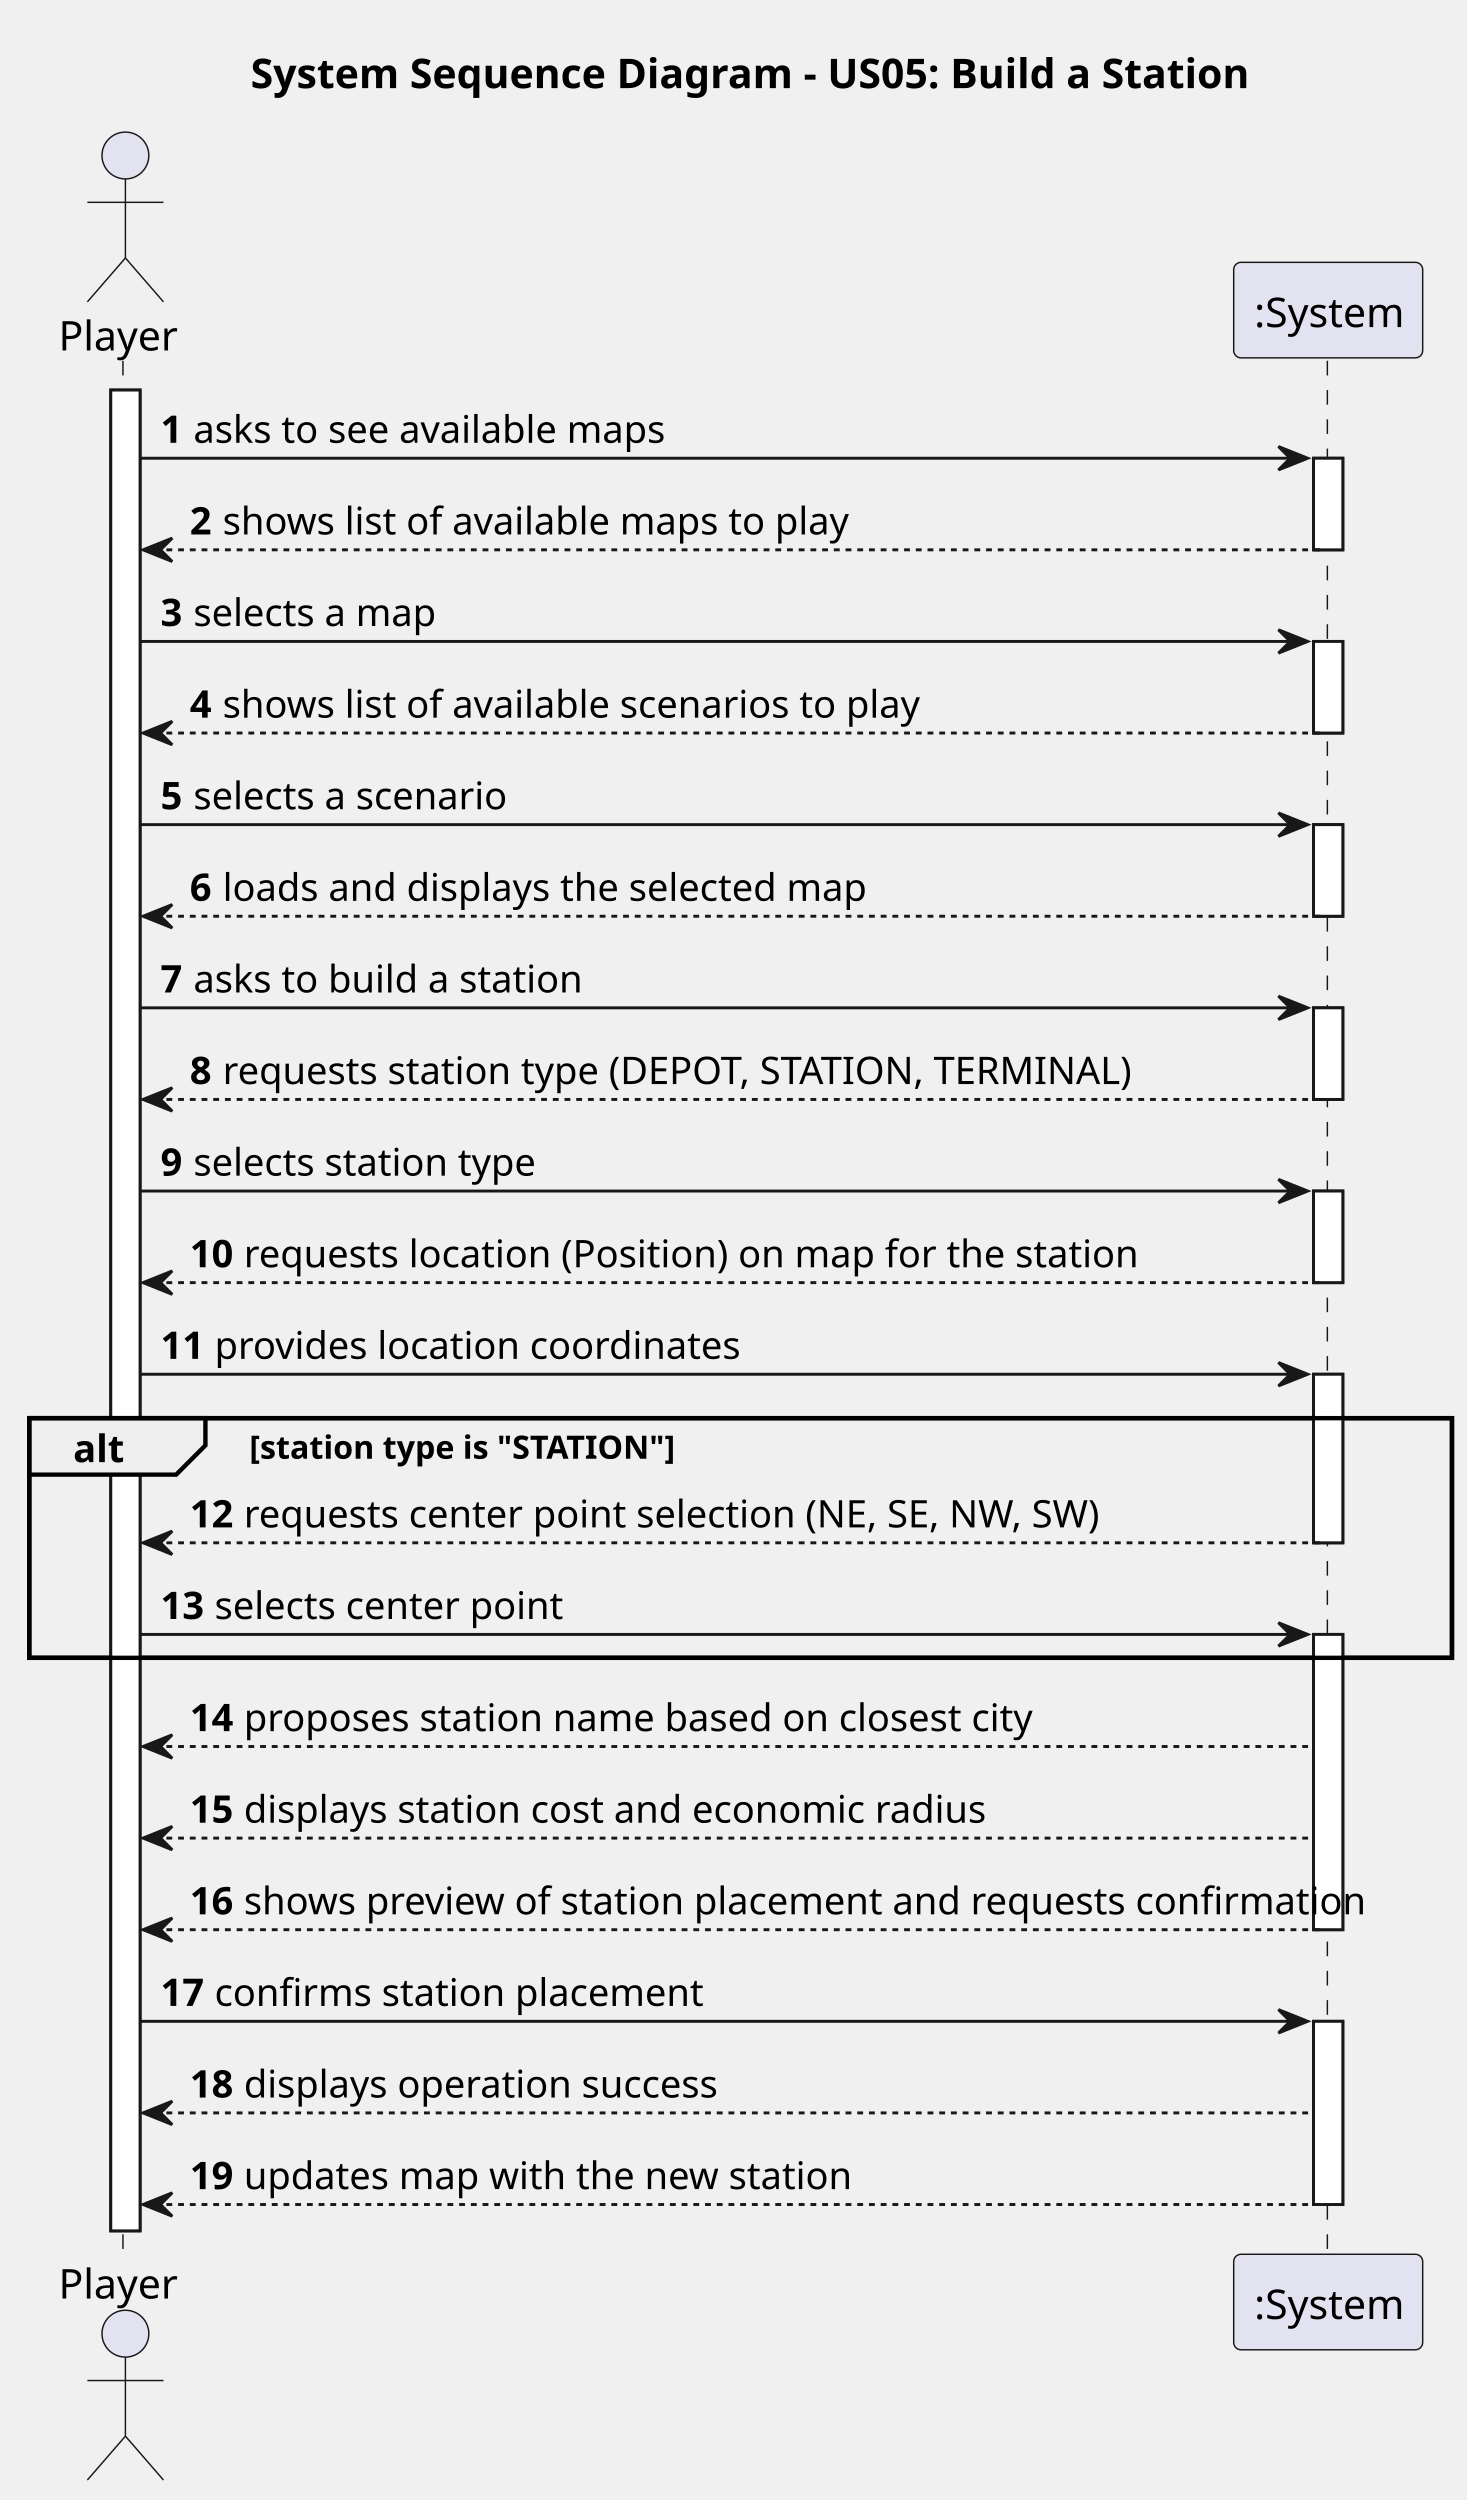
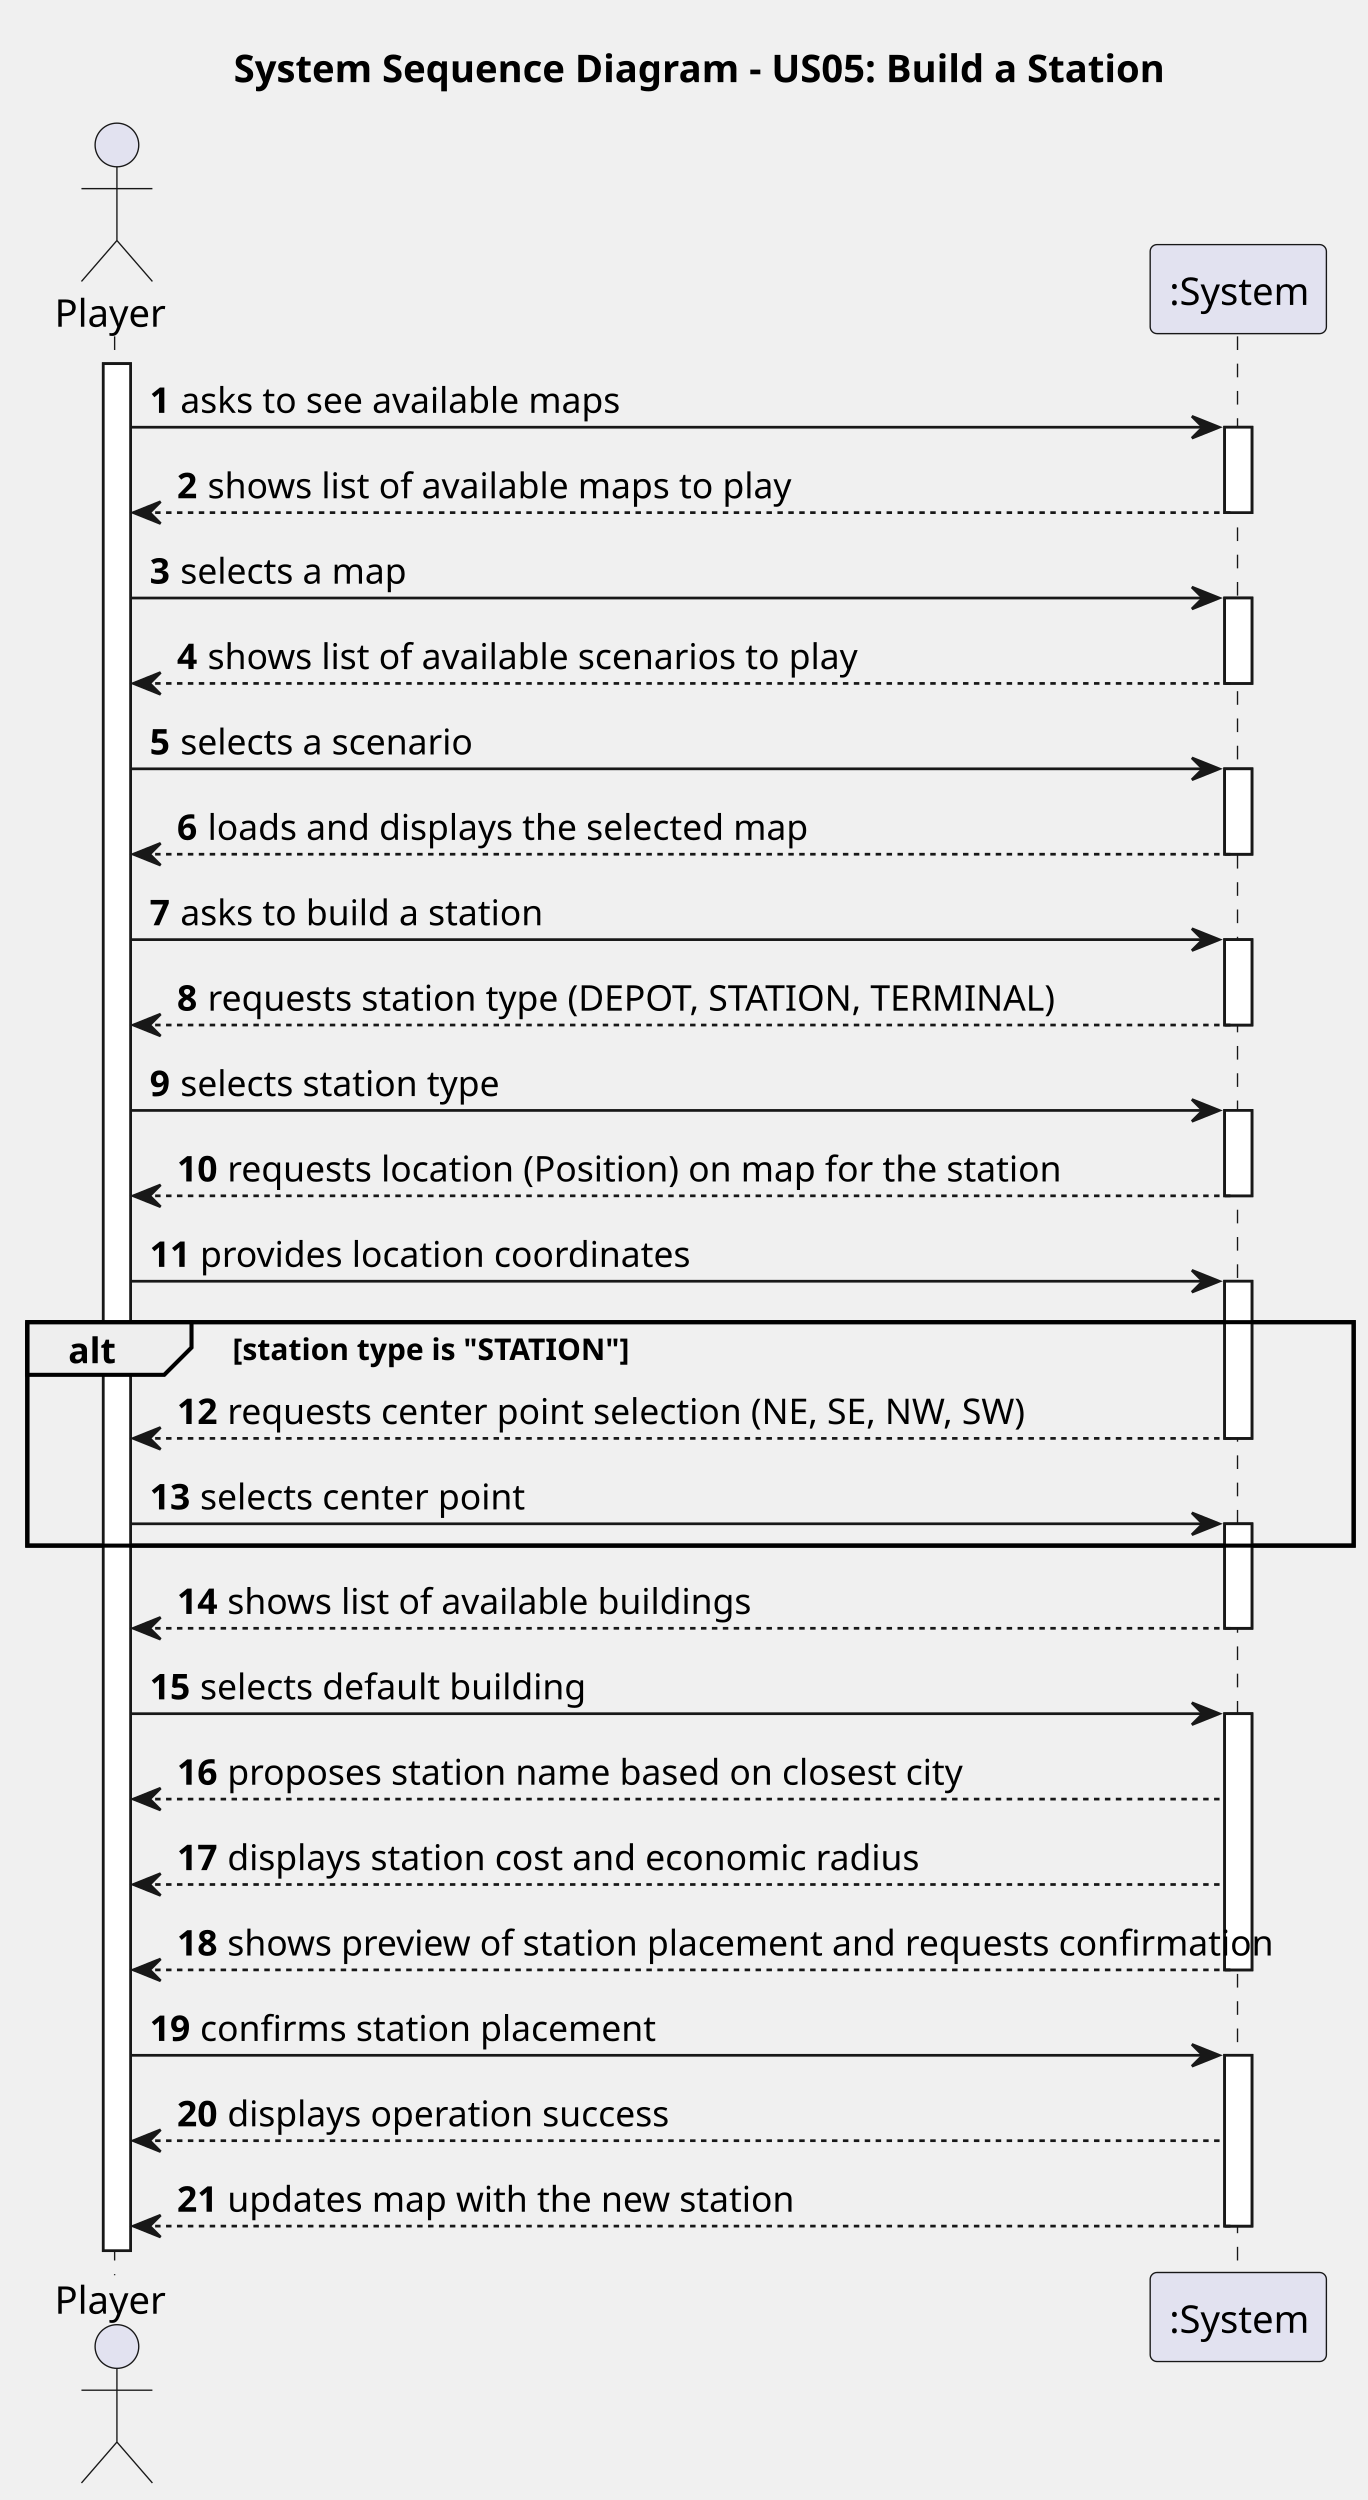
- <svg xmlns="http://www.w3.org/2000/svg" contentStyleType="text/css" height="854px" preserveAspectRatio="none" style="width:501px;height:854px;background:#FFFFFF;" version="1.1" viewBox="0 0 501 854" width="501px" zoomAndPan="magnify">
+ <svg xmlns="http://www.w3.org/2000/svg" contentStyleType="text/css" height="916px" preserveAspectRatio="none" style="width:501px;height:916px;background:#FFFFFF;" version="1.1" viewBox="0 0 501 916" width="501px" zoomAndPan="magnify">
  <defs />
  <g>
    <text fill="#000000" font-family="sans-serif" font-size="14" font-weight="bold" lengthAdjust="spacing" textLength="333.758" x="85.617" y="30.107">System Sequence Diagram - US05: Build a Station</text>
-     <rect fill="#FFFFFF" height="628.82" style="stroke:#181818;stroke-width:1.0;" width="10" x="37.841" y="133.242" />
+     <rect fill="#FFFFFF" height="691.402" style="stroke:#181818;stroke-width:1.0;" width="10" x="37.841" y="133.242" />
    <rect fill="#FFFFFF" height="31.291" style="stroke:#181818;stroke-width:1.0;" width="10" x="448.709" y="156.533" />
    <rect fill="#FFFFFF" height="31.291" style="stroke:#181818;stroke-width:1.0;" width="10" x="448.709" y="219.115" />
    <rect fill="#FFFFFF" height="31.291" style="stroke:#181818;stroke-width:1.0;" width="10" x="448.709" y="281.697" />
    <rect fill="#FFFFFF" height="31.291" style="stroke:#181818;stroke-width:1.0;" width="10" x="448.709" y="344.279" />
    <rect fill="#FFFFFF" height="31.291" style="stroke:#181818;stroke-width:1.0;" width="10" x="448.709" y="406.861" />
    <rect fill="#FFFFFF" height="57.582" style="stroke:#181818;stroke-width:1.0;" width="10" x="448.709" y="469.443" />
-     <rect fill="#FFFFFF" height="100.873" style="stroke:#181818;stroke-width:1.0;" width="10" x="448.709" y="558.316" />
-     <rect fill="#FFFFFF" height="62.582" style="stroke:#181818;stroke-width:1.0;" width="10" x="448.709" y="690.481" />
+     <rect fill="#FFFFFF" height="38.291" style="stroke:#181818;stroke-width:1.0;" width="10" x="448.709" y="558.316" />
+     <rect fill="#FFFFFF" height="93.873" style="stroke:#181818;stroke-width:1.0;" width="10" x="448.709" y="627.898" />
+     <rect fill="#FFFFFF" height="62.582" style="stroke:#181818;stroke-width:1.0;" width="10" x="448.709" y="753.062" />
    <rect fill="none" height="81.873" style="stroke:#000000;stroke-width:1.5;" width="485.992" x="10" y="484.443" />
-     <line style="stroke:#181818;stroke-width:0.5;stroke-dasharray:5.0,5.0;" x1="42" x2="42" y1="123.242" y2="771.062" />
-     <line style="stroke:#181818;stroke-width:0.5;stroke-dasharray:5.0,5.0;" x1="453.426" x2="453.426" y1="123.242" y2="771.062" />
+     <line style="stroke:#181818;stroke-width:0.5;stroke-dasharray:5.0,5.0;" x1="42" x2="42" y1="123.242" y2="833.644" />
+     <line style="stroke:#181818;stroke-width:0.5;stroke-dasharray:5.0,5.0;" x1="453.426" x2="453.426" y1="123.242" y2="833.644" />
    <text fill="#000000" font-family="sans-serif" font-size="14" lengthAdjust="spacing" textLength="39.683" x="20" y="119.728">Player</text>
    <ellipse cx="42.841" cy="53.121" fill="#E2E2F0" rx="8" ry="8" style="stroke:#181818;stroke-width:0.5;" />
    <path d="M42.841,61.121 L42.841,88.121 M29.841,69.121 L55.841,69.121 M42.841,88.121 L29.841,103.121 M42.841,88.121 L55.841,103.121 " fill="none" style="stroke:#181818;stroke-width:0.5;" />
-     <text fill="#000000" font-family="sans-serif" font-size="14" lengthAdjust="spacing" textLength="39.683" x="20" y="785.17">Player</text>
-     <ellipse cx="42.841" cy="797.184" fill="#E2E2F0" rx="8" ry="8" style="stroke:#181818;stroke-width:0.5;" />
-     <path d="M42.841,805.184 L42.841,832.184 M29.841,813.184 L55.841,813.184 M42.841,832.184 L29.841,847.184 M42.841,832.184 L55.841,847.184 " fill="none" style="stroke:#181818;stroke-width:0.5;" />
+     <text fill="#000000" font-family="sans-serif" font-size="14" lengthAdjust="spacing" textLength="39.683" x="20" y="847.752">Player</text>
+     <ellipse cx="42.841" cy="859.766" fill="#E2E2F0" rx="8" ry="8" style="stroke:#181818;stroke-width:0.5;" />
+     <path d="M42.841,867.766 L42.841,894.766 M29.841,875.766 L55.841,875.766 M42.841,894.766 L29.841,909.766 M42.841,894.766 L55.841,909.766 " fill="none" style="stroke:#181818;stroke-width:0.5;" />
    <rect fill="#E2E2F0" height="32.621" rx="2.5" ry="2.5" style="stroke:#181818;stroke-width:0.5;" width="64.565" x="421.426" y="89.621" />
    <text fill="#000000" font-family="sans-serif" font-size="14" lengthAdjust="spacing" textLength="50.565" x="428.426" y="111.728">:System</text>
-     <rect fill="#E2E2F0" height="32.621" rx="2.5" ry="2.5" style="stroke:#181818;stroke-width:0.5;" width="64.565" x="421.426" y="770.062" />
-     <text fill="#000000" font-family="sans-serif" font-size="14" lengthAdjust="spacing" textLength="50.565" x="428.426" y="792.17">:System</text>
-     <rect fill="#FFFFFF" height="628.82" style="stroke:#181818;stroke-width:1.0;" width="10" x="37.841" y="133.242" />
+     <rect fill="#E2E2F0" height="32.621" rx="2.5" ry="2.5" style="stroke:#181818;stroke-width:0.5;" width="64.565" x="421.426" y="832.644" />
+     <text fill="#000000" font-family="sans-serif" font-size="14" lengthAdjust="spacing" textLength="50.565" x="428.426" y="854.752">:System</text>
+     <rect fill="#FFFFFF" height="691.402" style="stroke:#181818;stroke-width:1.0;" width="10" x="37.841" y="133.242" />
    <rect fill="#FFFFFF" height="31.291" style="stroke:#181818;stroke-width:1.0;" width="10" x="448.709" y="156.533" />
    <rect fill="#FFFFFF" height="31.291" style="stroke:#181818;stroke-width:1.0;" width="10" x="448.709" y="219.115" />
    <rect fill="#FFFFFF" height="31.291" style="stroke:#181818;stroke-width:1.0;" width="10" x="448.709" y="281.697" />
    <rect fill="#FFFFFF" height="31.291" style="stroke:#181818;stroke-width:1.0;" width="10" x="448.709" y="344.279" />
    <rect fill="#FFFFFF" height="31.291" style="stroke:#181818;stroke-width:1.0;" width="10" x="448.709" y="406.861" />
    <rect fill="#FFFFFF" height="57.582" style="stroke:#181818;stroke-width:1.0;" width="10" x="448.709" y="469.443" />
-     <rect fill="#FFFFFF" height="100.873" style="stroke:#181818;stroke-width:1.0;" width="10" x="448.709" y="558.316" />
-     <rect fill="#FFFFFF" height="62.582" style="stroke:#181818;stroke-width:1.0;" width="10" x="448.709" y="690.481" />
+     <rect fill="#FFFFFF" height="38.291" style="stroke:#181818;stroke-width:1.0;" width="10" x="448.709" y="558.316" />
+     <rect fill="#FFFFFF" height="93.873" style="stroke:#181818;stroke-width:1.0;" width="10" x="448.709" y="627.898" />
+     <rect fill="#FFFFFF" height="62.582" style="stroke:#181818;stroke-width:1.0;" width="10" x="448.709" y="753.062" />
    <polygon fill="#181818" points="436.709,152.533,446.709,156.533,436.709,160.533,440.709,156.533" style="stroke:#181818;stroke-width:1.0;" />
    <line style="stroke:#181818;stroke-width:1.0;" x1="47.841" x2="442.709" y1="156.533" y2="156.533" />
    <text fill="#000000" font-family="sans-serif" font-size="13" font-weight="bold" lengthAdjust="spacing" textLength="7.23" x="54.841" y="151.27">1</text>
    <text fill="#000000" font-family="sans-serif" font-size="13" lengthAdjust="spacing" textLength="156.083" x="66.071" y="151.27">asks to see available maps</text>
    <polygon fill="#181818" points="58.841,183.824,48.841,187.824,58.841,191.824,54.841,187.824" style="stroke:#181818;stroke-width:1.0;" />
    <line style="stroke:#181818;stroke-width:1.0;stroke-dasharray:2.0,2.0;" x1="52.841" x2="452.709" y1="187.824" y2="187.824" />
    <text fill="#000000" font-family="sans-serif" font-size="13" font-weight="bold" lengthAdjust="spacing" textLength="7.23" x="64.841" y="182.561">2</text>
    <text fill="#000000" font-family="sans-serif" font-size="13" lengthAdjust="spacing" textLength="203.042" x="76.071" y="182.561">shows list of available maps to play</text>
    <polygon fill="#181818" points="436.709,215.115,446.709,219.115,436.709,223.115,440.709,219.115" style="stroke:#181818;stroke-width:1.0;" />
    <line style="stroke:#181818;stroke-width:1.0;" x1="47.841" x2="442.709" y1="219.115" y2="219.115" />
    <text fill="#000000" font-family="sans-serif" font-size="13" font-weight="bold" lengthAdjust="spacing" textLength="7.23" x="54.841" y="213.852">3</text>
    <text fill="#000000" font-family="sans-serif" font-size="13" lengthAdjust="spacing" textLength="80.203" x="66.071" y="213.852">selects a map</text>
    <polygon fill="#181818" points="58.841,246.406,48.841,250.406,58.841,254.406,54.841,250.406" style="stroke:#181818;stroke-width:1.0;" />
    <line style="stroke:#181818;stroke-width:1.0;stroke-dasharray:2.0,2.0;" x1="52.841" x2="452.709" y1="250.406" y2="250.406" />
    <text fill="#000000" font-family="sans-serif" font-size="13" font-weight="bold" lengthAdjust="spacing" textLength="7.23" x="64.841" y="245.144">4</text>
    <text fill="#000000" font-family="sans-serif" font-size="13" lengthAdjust="spacing" textLength="226.891" x="76.071" y="245.144">shows list of available scenarios to play</text>
    <polygon fill="#181818" points="436.709,277.697,446.709,281.697,436.709,285.697,440.709,281.697" style="stroke:#181818;stroke-width:1.0;" />
    <line style="stroke:#181818;stroke-width:1.0;" x1="47.841" x2="442.709" y1="281.697" y2="281.697" />
    <text fill="#000000" font-family="sans-serif" font-size="13" font-weight="bold" lengthAdjust="spacing" textLength="7.23" x="54.841" y="276.435">5</text>
    <text fill="#000000" font-family="sans-serif" font-size="13" lengthAdjust="spacing" textLength="104.051" x="66.071" y="276.435">selects a scenario</text>
    <polygon fill="#181818" points="58.841,308.988,48.841,312.988,58.841,316.988,54.841,312.988" style="stroke:#181818;stroke-width:1.0;" />
    <line style="stroke:#181818;stroke-width:1.0;stroke-dasharray:2.0,2.0;" x1="52.841" x2="452.709" y1="312.988" y2="312.988" />
    <text fill="#000000" font-family="sans-serif" font-size="13" font-weight="bold" lengthAdjust="spacing" textLength="7.23" x="64.841" y="307.726">6</text>
    <text fill="#000000" font-family="sans-serif" font-size="13" lengthAdjust="spacing" textLength="209.574" x="76.071" y="307.726">loads and displays the selected map</text>
    <polygon fill="#181818" points="436.709,340.279,446.709,344.279,436.709,348.279,440.709,344.279" style="stroke:#181818;stroke-width:1.0;" />
    <line style="stroke:#181818;stroke-width:1.0;" x1="47.841" x2="442.709" y1="344.279" y2="344.279" />
    <text fill="#000000" font-family="sans-serif" font-size="13" font-weight="bold" lengthAdjust="spacing" textLength="7.23" x="54.841" y="339.017">7</text>
    <text fill="#000000" font-family="sans-serif" font-size="13" lengthAdjust="spacing" textLength="125.017" x="66.071" y="339.017">asks to build a station</text>
    <polygon fill="#181818" points="58.841,371.57,48.841,375.57,58.841,379.57,54.841,375.57" style="stroke:#181818;stroke-width:1.0;" />
    <line style="stroke:#181818;stroke-width:1.0;stroke-dasharray:2.0,2.0;" x1="52.841" x2="452.709" y1="375.57" y2="375.57" />
    <text fill="#000000" font-family="sans-serif" font-size="13" font-weight="bold" lengthAdjust="spacing" textLength="7.23" x="64.841" y="370.308">8</text>
    <text fill="#000000" font-family="sans-serif" font-size="13" lengthAdjust="spacing" textLength="313.523" x="76.071" y="370.308">requests station type (DEPOT, STATION, TERMINAL)</text>
    <polygon fill="#181818" points="436.709,402.861,446.709,406.861,436.709,410.861,440.709,406.861" style="stroke:#181818;stroke-width:1.0;" />
    <line style="stroke:#181818;stroke-width:1.0;" x1="47.841" x2="442.709" y1="406.861" y2="406.861" />
    <text fill="#000000" font-family="sans-serif" font-size="13" font-weight="bold" lengthAdjust="spacing" textLength="7.23" x="54.841" y="401.599">9</text>
    <text fill="#000000" font-family="sans-serif" font-size="13" lengthAdjust="spacing" textLength="110.557" x="66.071" y="401.599">selects station type</text>
    <polygon fill="#181818" points="58.841,434.152,48.841,438.152,58.841,442.152,54.841,438.152" style="stroke:#181818;stroke-width:1.0;" />
    <line style="stroke:#181818;stroke-width:1.0;stroke-dasharray:2.0,2.0;" x1="52.841" x2="452.709" y1="438.152" y2="438.152" />
    <text fill="#000000" font-family="sans-serif" font-size="13" font-weight="bold" lengthAdjust="spacing" textLength="14.46" x="64.841" y="432.89">10</text>
    <text fill="#000000" font-family="sans-serif" font-size="13" lengthAdjust="spacing" textLength="286.152" x="83.301" y="432.89">requests location (Position) on map for the station</text>
    <polygon fill="#181818" points="436.709,465.443,446.709,469.443,436.709,473.443,440.709,469.443" style="stroke:#181818;stroke-width:1.0;" />
    <line style="stroke:#181818;stroke-width:1.0;" x1="47.841" x2="442.709" y1="469.443" y2="469.443" />
    <text fill="#000000" font-family="sans-serif" font-size="13" font-weight="bold" lengthAdjust="spacing" textLength="14.46" x="54.841" y="464.181">11</text>
    <text fill="#000000" font-family="sans-serif" font-size="13" lengthAdjust="spacing" textLength="168.378" x="73.301" y="464.181">provides location coordinates</text>
    <path d="M10,484.443 L70.171,484.443 L70.171,493.734 L60.171,503.734 L10,503.734 L10,484.443 " fill="#EEEEEE" style="stroke:#000000;stroke-width:1.5;" />
    <rect fill="none" height="81.873" style="stroke:#000000;stroke-width:1.5;" width="485.992" x="10" y="484.443" />
    <text fill="#000000" font-family="sans-serif" font-size="13" font-weight="bold" lengthAdjust="spacing" textLength="15.171" x="25" y="499.472">alt</text>
    <text fill="#000000" font-family="sans-serif" font-size="11" font-weight="bold" lengthAdjust="spacing" textLength="143.048" x="85.171" y="498.313">[station type is "STATION"]</text>
    <polygon fill="#181818" points="58.841,523.025,48.841,527.025,58.841,531.025,54.841,527.025" style="stroke:#181818;stroke-width:1.0;" />
    <line style="stroke:#181818;stroke-width:1.0;stroke-dasharray:2.0,2.0;" x1="52.841" x2="452.709" y1="527.025" y2="527.025" />
    <text fill="#000000" font-family="sans-serif" font-size="13" font-weight="bold" lengthAdjust="spacing" textLength="14.46" x="64.841" y="521.763">12</text>
    <text fill="#000000" font-family="sans-serif" font-size="13" lengthAdjust="spacing" textLength="288.266" x="83.301" y="521.763">requests center point selection (NE, SE, NW, SW)</text>
    <polygon fill="#181818" points="436.709,554.316,446.709,558.316,436.709,562.316,440.709,558.316" style="stroke:#181818;stroke-width:1.0;" />
    <line style="stroke:#181818;stroke-width:1.0;" x1="47.841" x2="442.709" y1="558.316" y2="558.316" />
    <text fill="#000000" font-family="sans-serif" font-size="13" font-weight="bold" lengthAdjust="spacing" textLength="14.46" x="54.841" y="553.054">13</text>
    <text fill="#000000" font-family="sans-serif" font-size="13" lengthAdjust="spacing" textLength="112.004" x="73.301" y="553.054">selects center point</text>
    <polygon fill="#181818" points="58.841,592.607,48.841,596.607,58.841,600.607,54.841,596.607" style="stroke:#181818;stroke-width:1.0;" />
-     <line style="stroke:#181818;stroke-width:1.0;stroke-dasharray:2.0,2.0;" x1="52.841" x2="447.709" y1="596.607" y2="596.607" />
+     <line style="stroke:#181818;stroke-width:1.0;stroke-dasharray:2.0,2.0;" x1="52.841" x2="452.709" y1="596.607" y2="596.607" />
    <text fill="#000000" font-family="sans-serif" font-size="13" font-weight="bold" lengthAdjust="spacing" textLength="14.46" x="64.841" y="591.345">14</text>
-     <text fill="#000000" font-family="sans-serif" font-size="13" lengthAdjust="spacing" textLength="255.81" x="83.301" y="591.345">proposes station name based on closest city</text>
-     <polygon fill="#181818" points="58.841,623.898,48.841,627.898,58.841,631.898,54.841,627.898" style="stroke:#181818;stroke-width:1.0;" />
-     <line style="stroke:#181818;stroke-width:1.0;stroke-dasharray:2.0,2.0;" x1="52.841" x2="447.709" y1="627.898" y2="627.898" />
-     <text fill="#000000" font-family="sans-serif" font-size="13" font-weight="bold" lengthAdjust="spacing" textLength="14.46" x="64.841" y="622.636">15</text>
-     <text fill="#000000" font-family="sans-serif" font-size="13" lengthAdjust="spacing" textLength="239.903" x="83.301" y="622.636">displays station cost and economic radius</text>
+     <text fill="#000000" font-family="sans-serif" font-size="13" lengthAdjust="spacing" textLength="180.654" x="83.301" y="591.345">shows list of available buildings</text>
+     <polygon fill="#181818" points="436.709,623.898,446.709,627.898,436.709,631.898,440.709,627.898" style="stroke:#181818;stroke-width:1.0;" />
+     <line style="stroke:#181818;stroke-width:1.0;" x1="47.841" x2="442.709" y1="627.898" y2="627.898" />
+     <text fill="#000000" font-family="sans-serif" font-size="13" font-weight="bold" lengthAdjust="spacing" textLength="14.46" x="54.841" y="622.636">15</text>
+     <text fill="#000000" font-family="sans-serif" font-size="13" lengthAdjust="spacing" textLength="131.53" x="73.301" y="622.636">selects default building</text>
    <polygon fill="#181818" points="58.841,655.189,48.841,659.189,58.841,663.189,54.841,659.189" style="stroke:#181818;stroke-width:1.0;" />
-     <line style="stroke:#181818;stroke-width:1.0;stroke-dasharray:2.0,2.0;" x1="52.841" x2="452.709" y1="659.189" y2="659.189" />
+     <line style="stroke:#181818;stroke-width:1.0;stroke-dasharray:2.0,2.0;" x1="52.841" x2="447.709" y1="659.189" y2="659.189" />
    <text fill="#000000" font-family="sans-serif" font-size="13" font-weight="bold" lengthAdjust="spacing" textLength="14.46" x="64.841" y="653.927">16</text>
-     <text fill="#000000" font-family="sans-serif" font-size="13" lengthAdjust="spacing" textLength="358.408" x="83.301" y="653.927">shows preview of station placement and requests confirmation</text>
-     <polygon fill="#181818" points="436.709,686.481,446.709,690.481,436.709,694.481,440.709,690.481" style="stroke:#181818;stroke-width:1.0;" />
-     <line style="stroke:#181818;stroke-width:1.0;" x1="47.841" x2="442.709" y1="690.481" y2="690.481" />
-     <text fill="#000000" font-family="sans-serif" font-size="13" font-weight="bold" lengthAdjust="spacing" textLength="14.46" x="54.841" y="685.218">17</text>
-     <text fill="#000000" font-family="sans-serif" font-size="13" lengthAdjust="spacing" textLength="154.623" x="73.301" y="685.218">confirms station placement</text>
+     <text fill="#000000" font-family="sans-serif" font-size="13" lengthAdjust="spacing" textLength="255.81" x="83.301" y="653.927">proposes station name based on closest city</text>
+     <polygon fill="#181818" points="58.841,686.481,48.841,690.481,58.841,694.481,54.841,690.481" style="stroke:#181818;stroke-width:1.0;" />
+     <line style="stroke:#181818;stroke-width:1.0;stroke-dasharray:2.0,2.0;" x1="52.841" x2="447.709" y1="690.481" y2="690.481" />
+     <text fill="#000000" font-family="sans-serif" font-size="13" font-weight="bold" lengthAdjust="spacing" textLength="14.46" x="64.841" y="685.218">17</text>
+     <text fill="#000000" font-family="sans-serif" font-size="13" lengthAdjust="spacing" textLength="239.903" x="83.301" y="685.218">displays station cost and economic radius</text>
    <polygon fill="#181818" points="58.841,717.771,48.841,721.771,58.841,725.771,54.841,721.771" style="stroke:#181818;stroke-width:1.0;" />
-     <line style="stroke:#181818;stroke-width:1.0;stroke-dasharray:2.0,2.0;" x1="52.841" x2="447.709" y1="721.771" y2="721.771" />
+     <line style="stroke:#181818;stroke-width:1.0;stroke-dasharray:2.0,2.0;" x1="52.841" x2="452.709" y1="721.771" y2="721.771" />
    <text fill="#000000" font-family="sans-serif" font-size="13" font-weight="bold" lengthAdjust="spacing" textLength="14.46" x="64.841" y="716.509">18</text>
-     <text fill="#000000" font-family="sans-serif" font-size="13" lengthAdjust="spacing" textLength="155.359" x="83.301" y="716.509">displays operation success</text>
-     <polygon fill="#181818" points="58.841,749.062,48.841,753.062,58.841,757.062,54.841,753.062" style="stroke:#181818;stroke-width:1.0;" />
-     <line style="stroke:#181818;stroke-width:1.0;stroke-dasharray:2.0,2.0;" x1="52.841" x2="452.709" y1="753.062" y2="753.062" />
-     <text fill="#000000" font-family="sans-serif" font-size="13" font-weight="bold" lengthAdjust="spacing" textLength="14.46" x="64.841" y="747.8">19</text>
-     <text fill="#000000" font-family="sans-serif" font-size="13" lengthAdjust="spacing" textLength="192.95" x="83.301" y="747.8">updates map with the new station</text>
+     <text fill="#000000" font-family="sans-serif" font-size="13" lengthAdjust="spacing" textLength="358.408" x="83.301" y="716.509">shows preview of station placement and requests confirmation</text>
+     <polygon fill="#181818" points="436.709,749.062,446.709,753.062,436.709,757.062,440.709,753.062" style="stroke:#181818;stroke-width:1.0;" />
+     <line style="stroke:#181818;stroke-width:1.0;" x1="47.841" x2="442.709" y1="753.062" y2="753.062" />
+     <text fill="#000000" font-family="sans-serif" font-size="13" font-weight="bold" lengthAdjust="spacing" textLength="14.46" x="54.841" y="747.8">19</text>
+     <text fill="#000000" font-family="sans-serif" font-size="13" lengthAdjust="spacing" textLength="154.623" x="73.301" y="747.8">confirms station placement</text>
+     <polygon fill="#181818" points="58.841,780.354,48.841,784.354,58.841,788.354,54.841,784.354" style="stroke:#181818;stroke-width:1.0;" />
+     <line style="stroke:#181818;stroke-width:1.0;stroke-dasharray:2.0,2.0;" x1="52.841" x2="447.709" y1="784.354" y2="784.354" />
+     <text fill="#000000" font-family="sans-serif" font-size="13" font-weight="bold" lengthAdjust="spacing" textLength="14.46" x="64.841" y="779.091">20</text>
+     <text fill="#000000" font-family="sans-serif" font-size="13" lengthAdjust="spacing" textLength="155.359" x="83.301" y="779.091">displays operation success</text>
+     <polygon fill="#181818" points="58.841,811.644,48.841,815.644,58.841,819.644,54.841,815.644" style="stroke:#181818;stroke-width:1.0;" />
+     <line style="stroke:#181818;stroke-width:1.0;stroke-dasharray:2.0,2.0;" x1="52.841" x2="452.709" y1="815.644" y2="815.644" />
+     <text fill="#000000" font-family="sans-serif" font-size="13" font-weight="bold" lengthAdjust="spacing" textLength="14.46" x="64.841" y="810.382">21</text>
+     <text fill="#000000" font-family="sans-serif" font-size="13" lengthAdjust="spacing" textLength="192.95" x="83.301" y="810.382">updates map with the new station</text>
  </g>
</svg>
